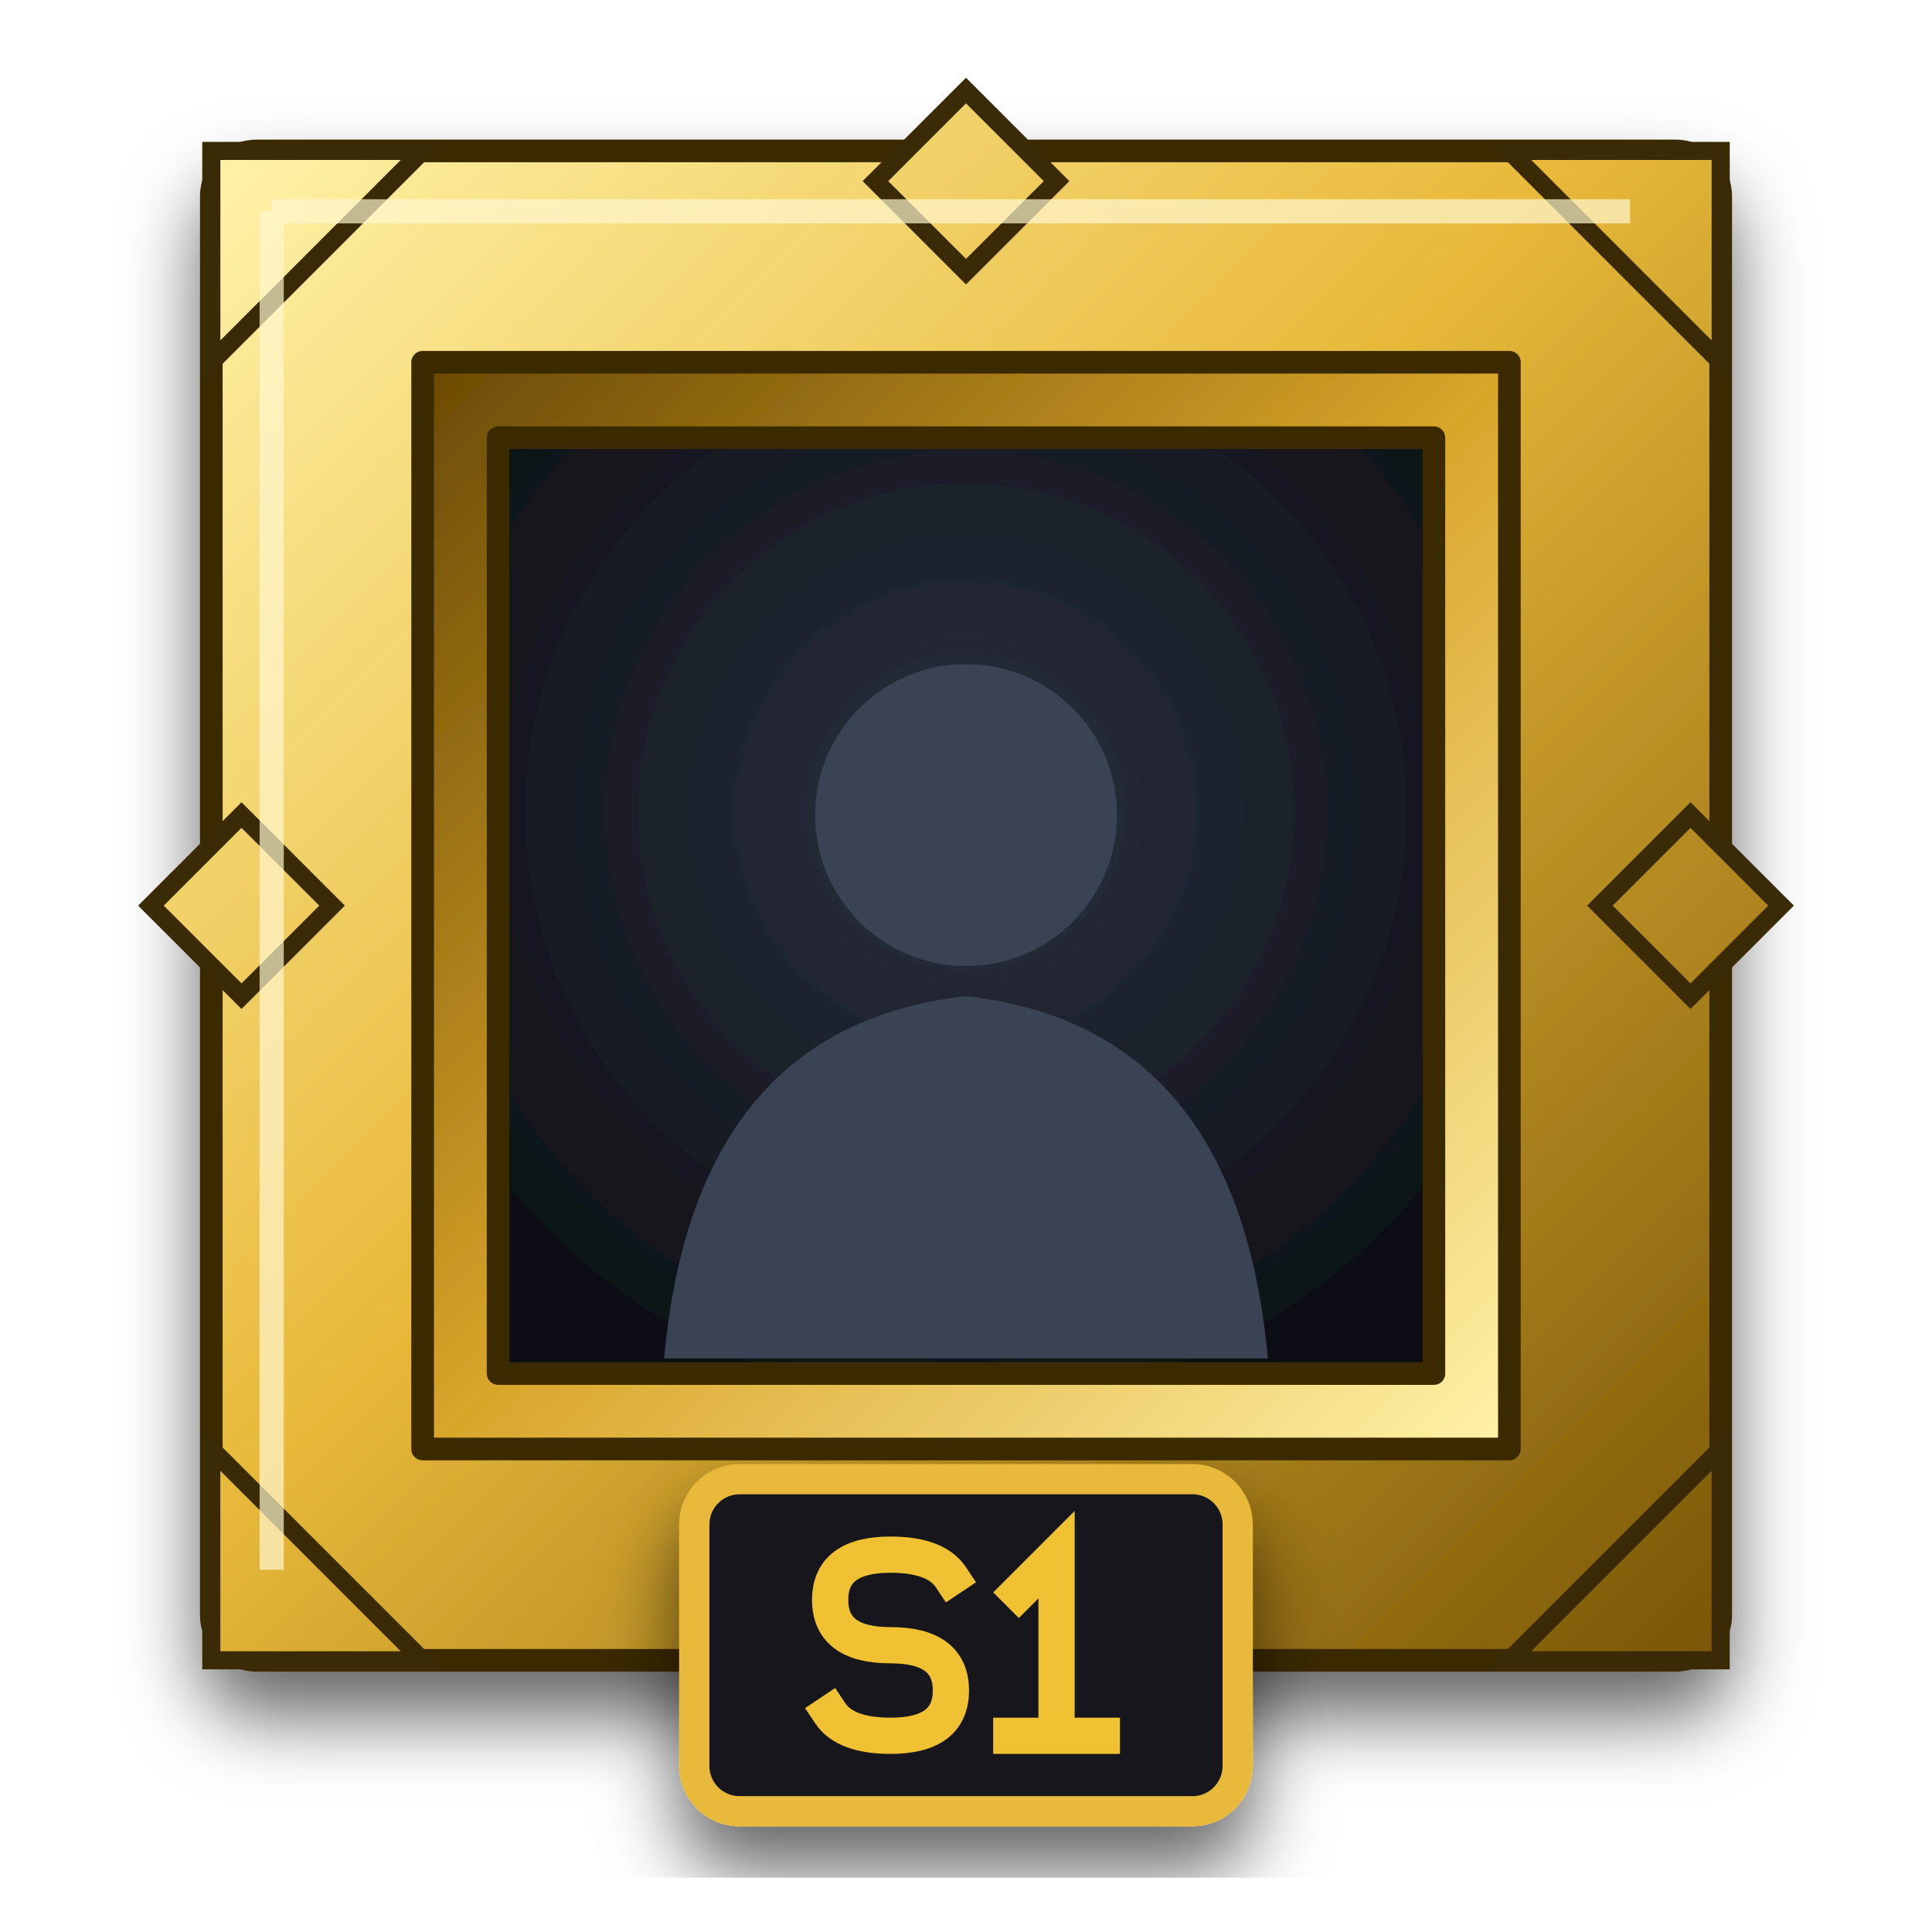
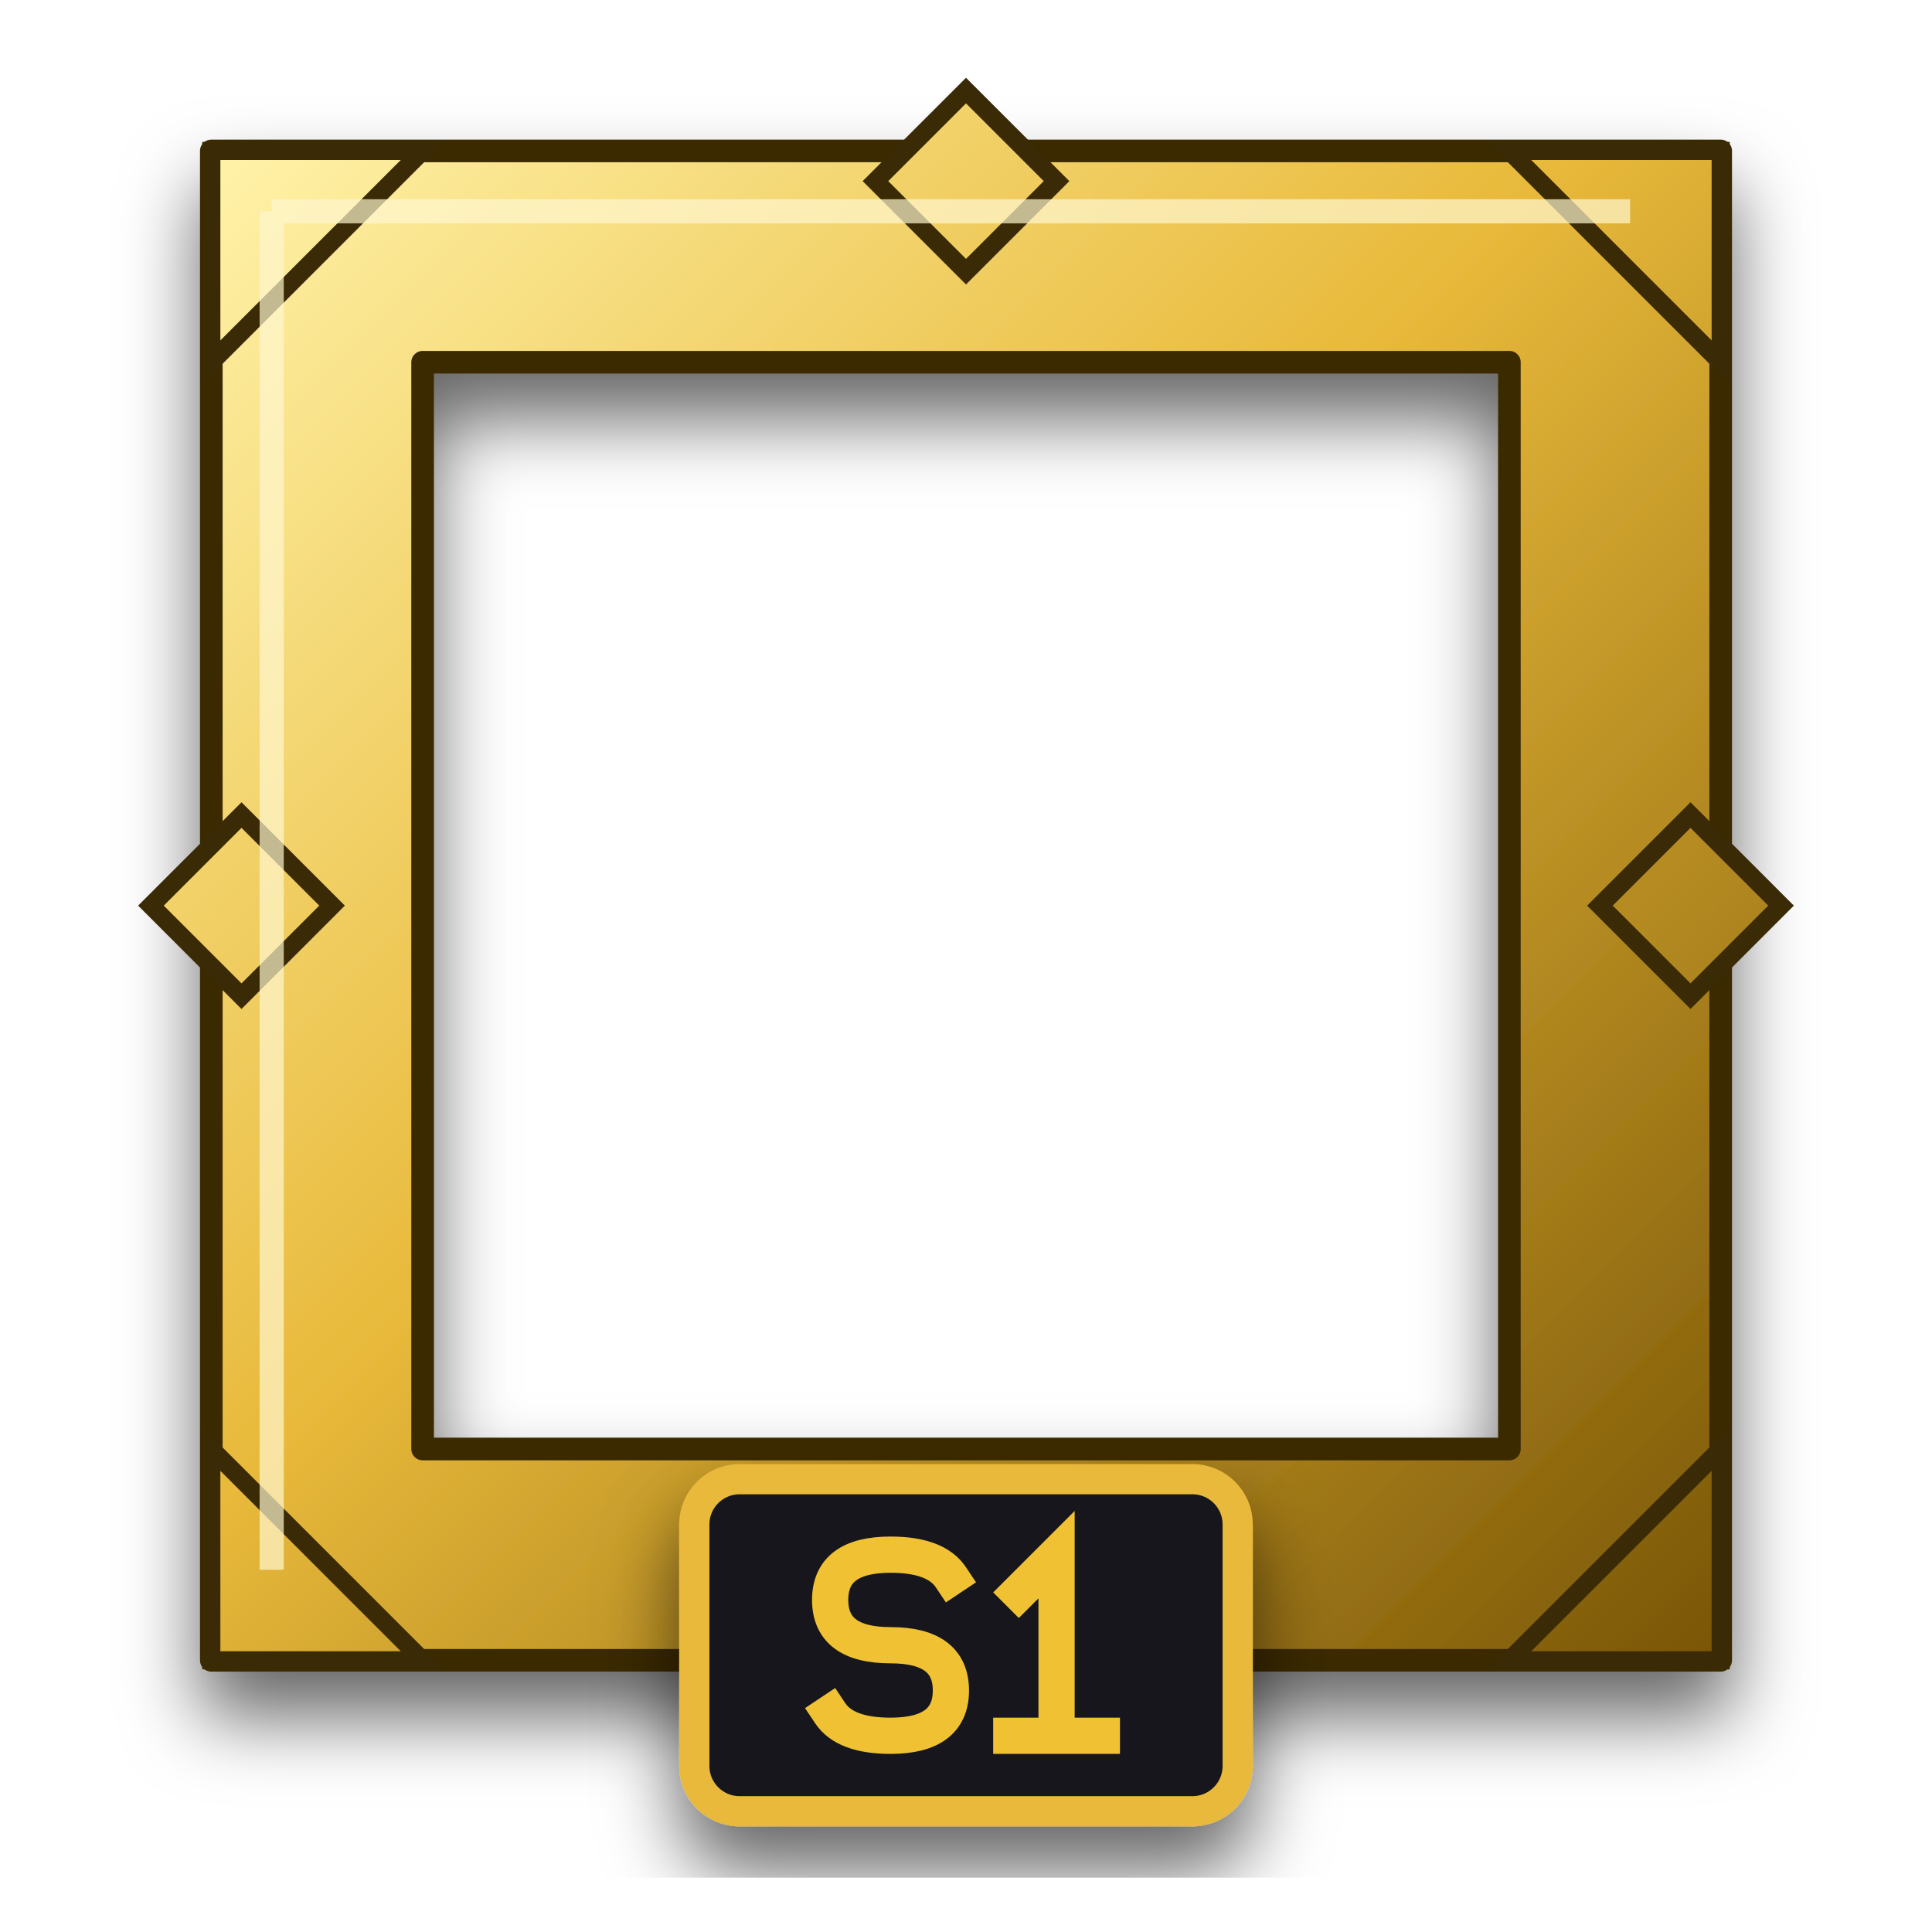
<svg xmlns="http://www.w3.org/2000/svg" viewBox="0 0 128 128">
  <defs>
    <filter id="s" x="-20%" y="-20%" width="140%" height="140%">
      <feDropShadow dx="0" dy="3" stdDeviation="2.5" flood-color="#000" flood-opacity=".6" />
    </filter>
    <linearGradient id="gd" x1="0" y1="0" x2="1" y2="1">
      <stop offset="0" stop-color="#fff2a8" />
      <stop offset=".45" stop-color="#e8b93a" />
      <stop offset="1" stop-color="#7a5606" />
    </linearGradient>
    <linearGradient id="gdi" x1="1" y1="1" x2="0" y2="0">
      <stop offset="0" stop-color="#fff2a8" />
      <stop offset=".5" stop-color="#d9a52a" />
      <stop offset="1" stop-color="#6a4a04" />
    </linearGradient>
    <radialGradient id="bg" cx=".5" cy=".4" r=".7">
      <stop offset="0" stop-color="#2a3140" />
      <stop offset="1" stop-color="#0c0e12" />
    </radialGradient>
  </defs>
  <g filter="url(#s)" stroke="#3a2a05" stroke-width="1.5" stroke-linejoin="round">
-     <rect x="14" y="10" width="100" height="100" rx="3" fill="url(#gd)" />
-     <rect x="28" y="24" width="72" height="72" fill="url(#gdi)" />
-     <rect x="33" y="29" width="62" height="62" fill="url(#bg)" />
+     <path d="M14 10h100v100H14z M28 24v72h72V24z" fill="url(#gd)" fill-rule="evenodd" />
  </g>
-   <path d="M64 44 a10 10 0 1 0 0.01 0 Z M44 90 Q46 68 64 66 Q82 68 84 90 Z" fill="#3a4354" />
  <g fill="url(#gd)" stroke="#3a2a05" stroke-width="1.2">
    <path d="M14 10 L28 10 L14 24 Z M114 10 L100 10 L114 24 Z M14 110 L28 110 L14 96 Z M114 110 L100 110 L114 96 Z" />
    <path d="M64 6 L70 12 L64 18 L58 12 Z M64 102 L70 108 L64 114 L58 108 Z M10 60 L16 54 L22 60 L16 66 Z M118 60 L112 54 L106 60 L112 66 Z" />
  </g>
  <path d="M18 14 H108 M18 14 V104" stroke="#fff7cf" stroke-opacity=".7" stroke-width="1.6" fill="none" />
  <g filter="url(#s)">
    <rect x="46" y="98" width="36" height="22" rx="3" fill="#15181e" stroke="#e8b93a" stroke-width="2" />
  </g>
  <g transform="translate(55 103) scale(1)" fill="none" stroke="#f0c233" stroke-width="2.4" stroke-linecap="square">
    <path d="M8 1.5 Q7 0 4 0 Q0 0 0 3 Q0 6 4 6 Q8 6 8 9 Q8 12 4 12 Q1 12 0 10.5" />
    <path transform="translate(11 0)" d="M1.5 2.5 L4 0 V12 M1 12 H7" />
  </g>
</svg>
